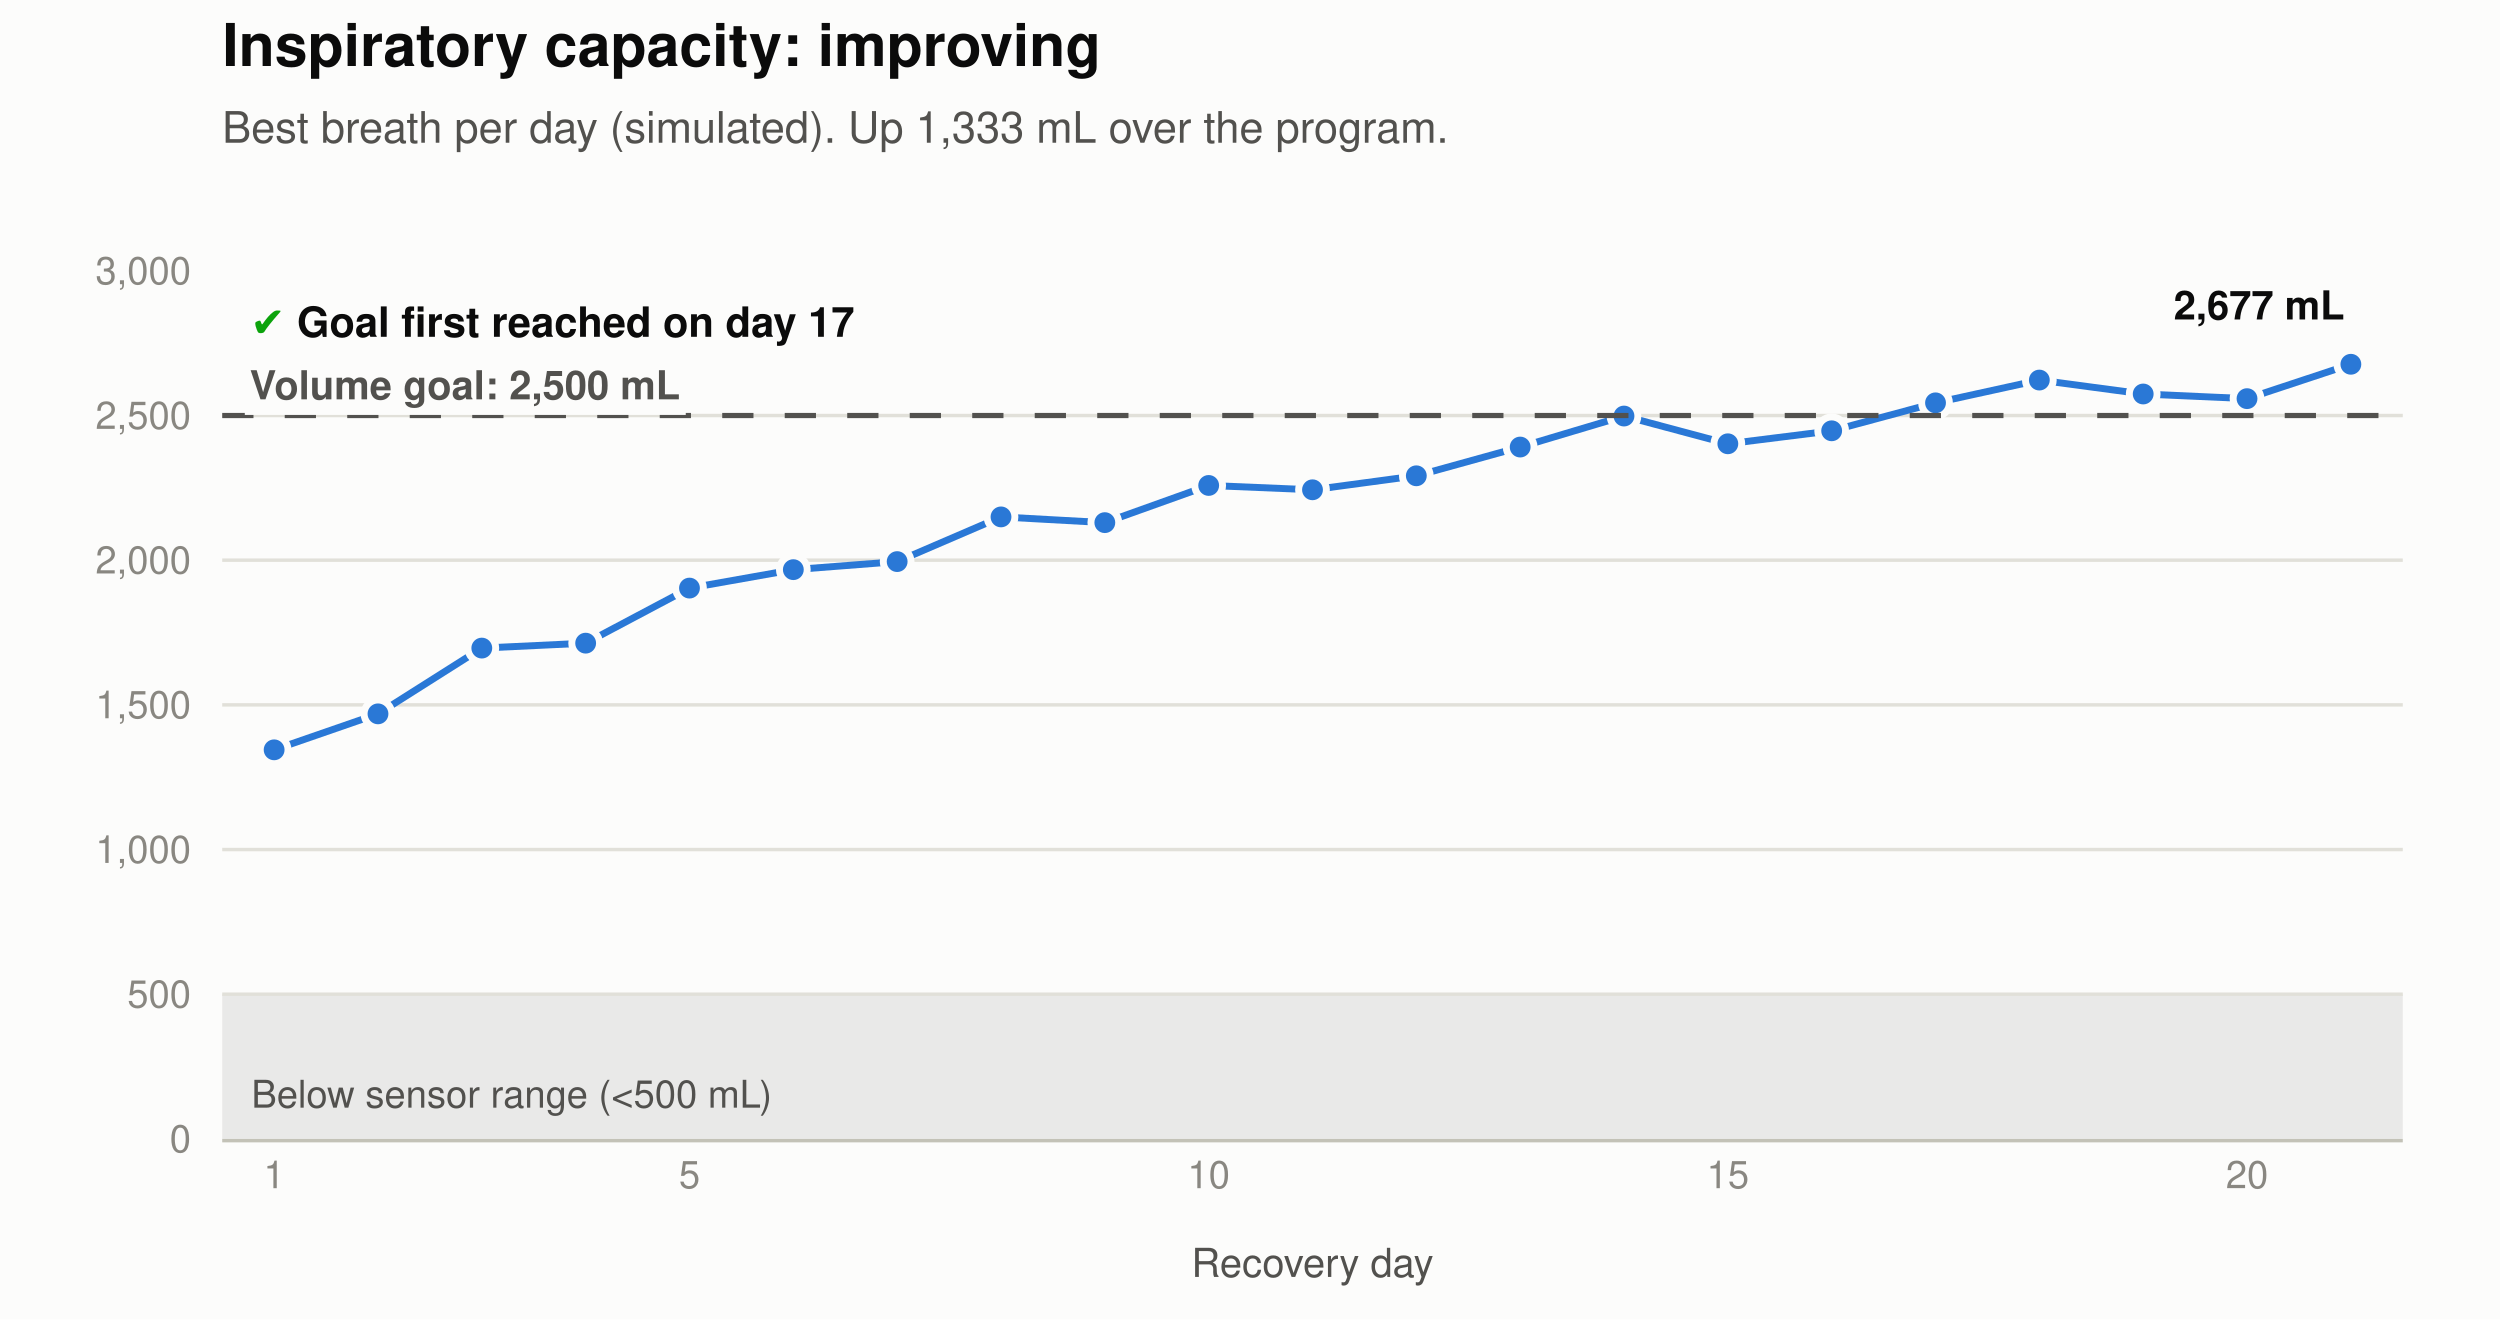
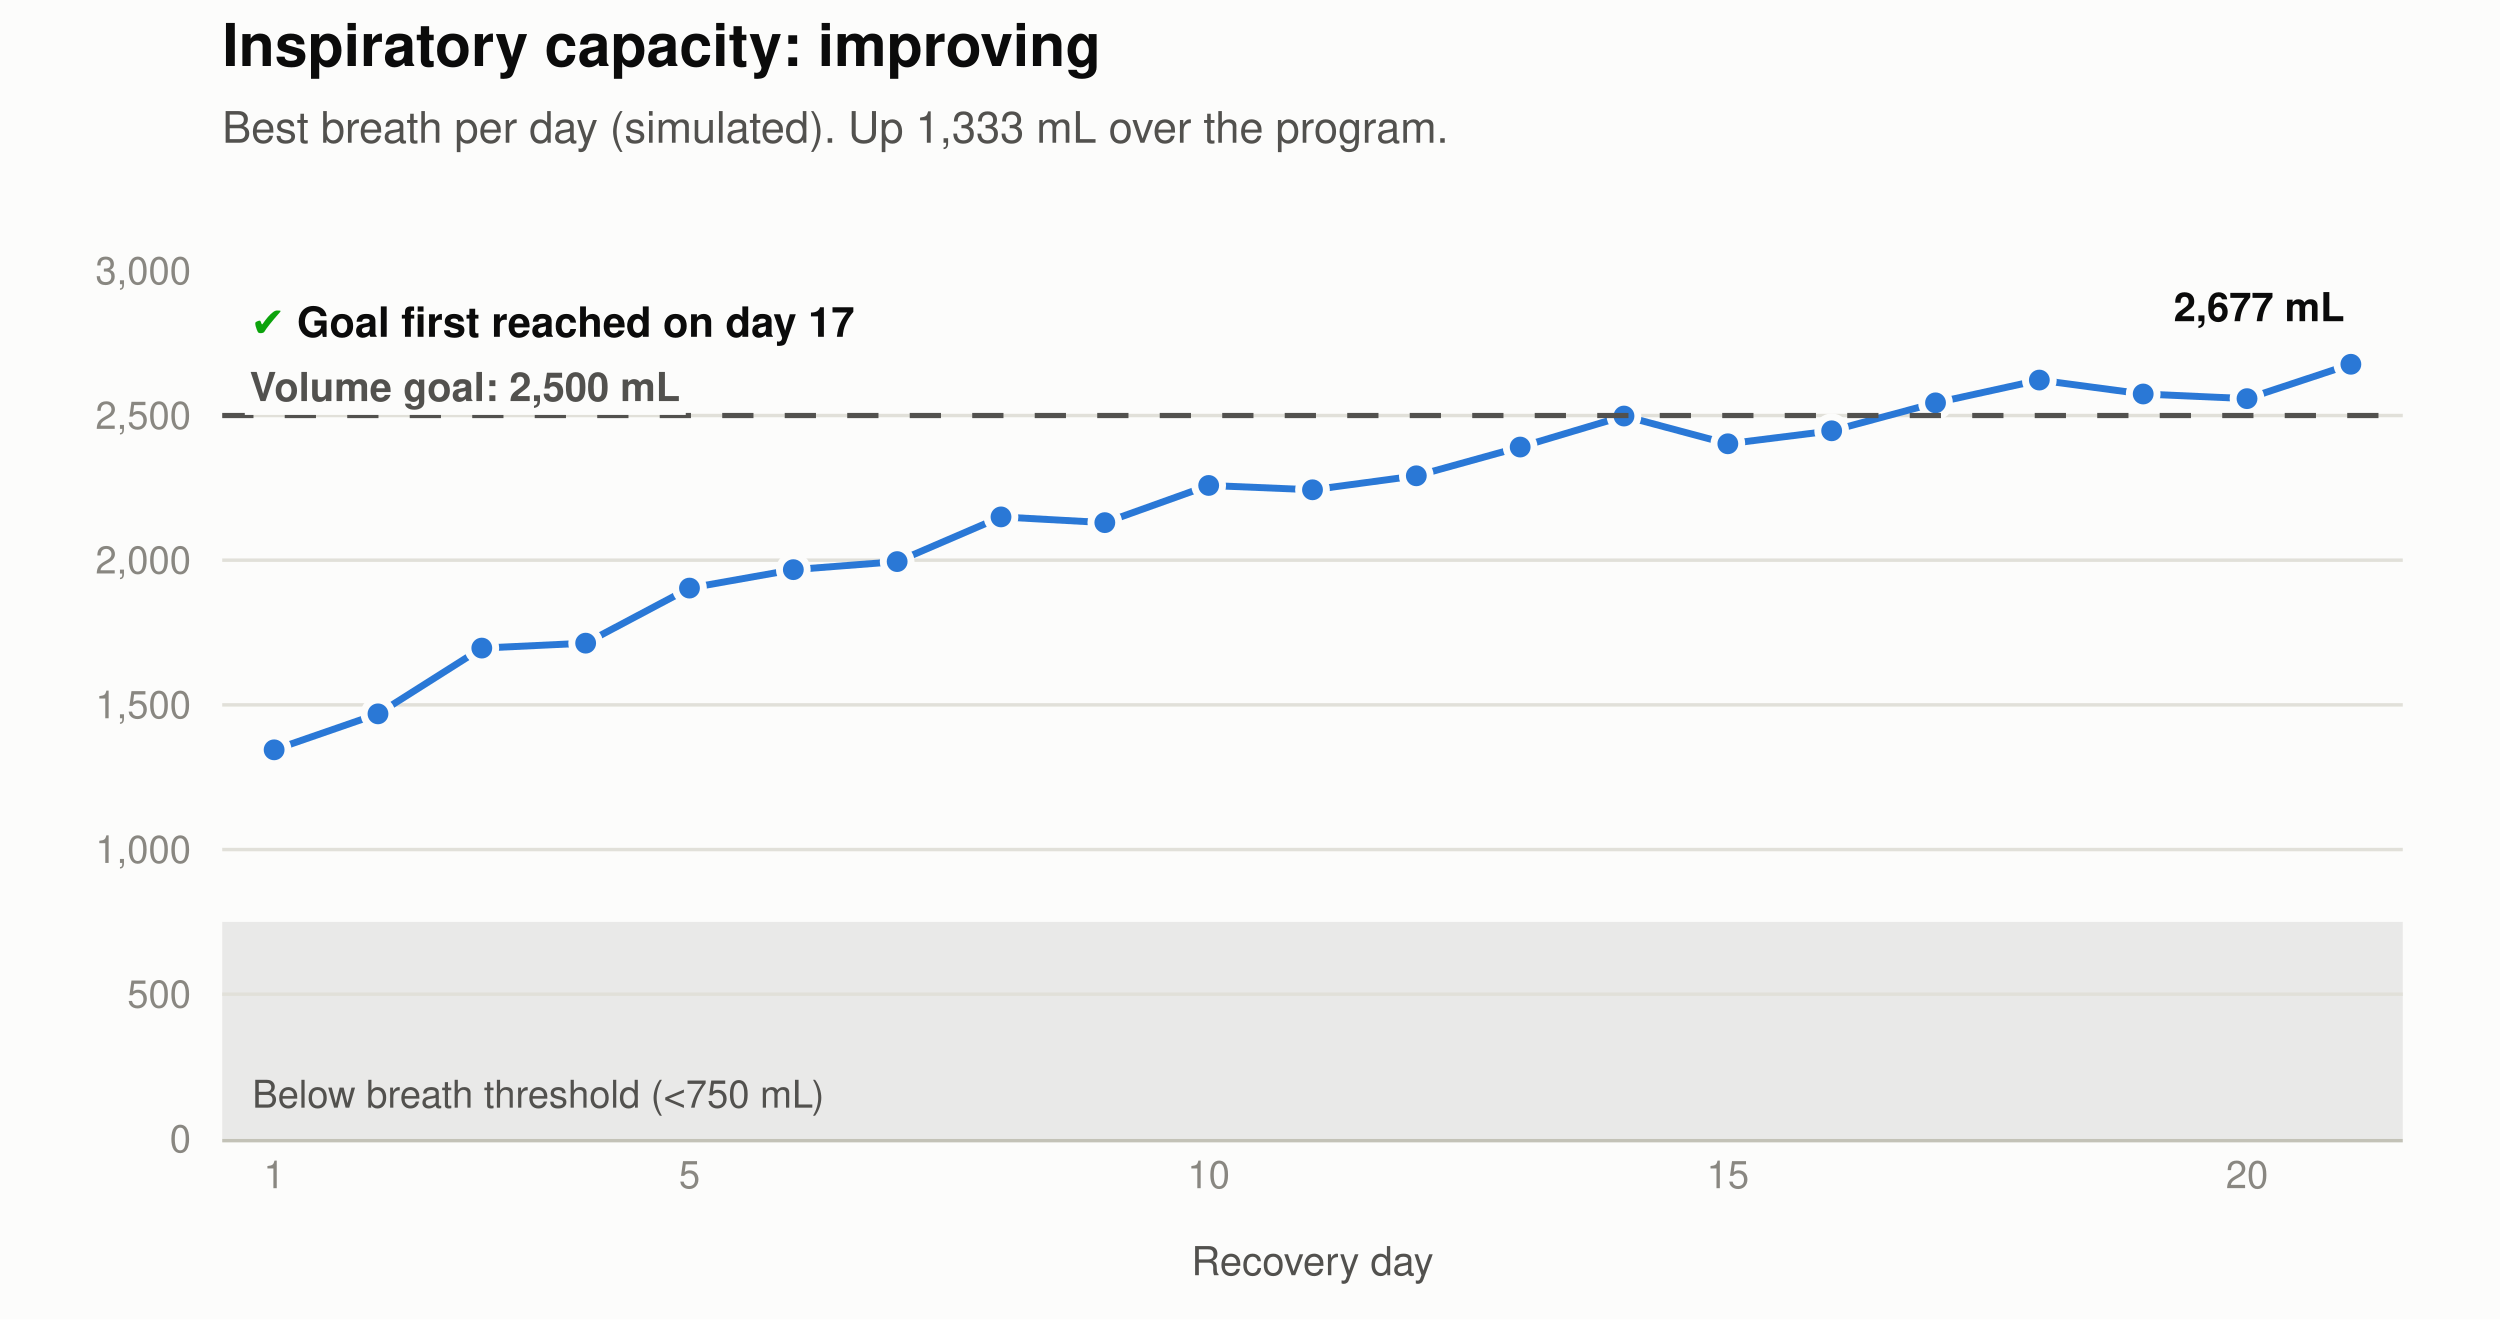
<svg xmlns="http://www.w3.org/2000/svg" class="main-svg" width="720" height="380" style="" viewBox="0 0 720 380">
  <rect x="0" y="0" width="720" height="380" style="fill: rgb(252, 252, 251); fill-opacity: 1;" />
-   <defs id="defs-cd23e9">
+   <defs id="defs-aee92c">
    <g class="clips">
-       <clipPath id="clipcd23e9xyplot" class="plotclip">
+       <clipPath id="clipaee92cxyplot" class="plotclip">
        <rect width="628" height="250" />
      </clipPath>
-       <clipPath class="axesclip" id="clipcd23e9x">
+       <clipPath class="axesclip" id="clipaee92cx">
        <rect x="64" y="0" width="628" height="380" />
      </clipPath>
-       <clipPath class="axesclip" id="clipcd23e9y">
+       <clipPath class="axesclip" id="clipaee92cy">
        <rect x="0" y="78" width="720" height="250" />
      </clipPath>
-       <clipPath class="axesclip" id="clipcd23e9xy">
+       <clipPath class="axesclip" id="clipaee92cxy">
        <rect x="64" y="78" width="628" height="250" />
      </clipPath>
    </g>
    <g class="gradients" />
    <g class="patterns" />
  </defs>
  <g class="bglayer" />
  <g class="layer-below">
    <g class="imagelayer" />
    <g class="shapelayer">
-       <g class="shape-group" data-index="0" clip-path="url(#clipcd23e9y)">
-         <path data-index="0" fill-rule="evenodd" d="M64,328H692V286.33H64Z" style="opacity: 0.16; stroke: rgb(0, 0, 0); stroke-opacity: 0; fill: rgb(137, 135, 129); fill-opacity: 1; stroke-width: 0px;" />
+       <g class="shape-group" data-index="0" clip-path="url(#clipaee92cy)">
+         <path data-index="0" fill-rule="evenodd" d="M64,328H692V265.5H64Z" style="opacity: 0.16; stroke: rgb(0, 0, 0); stroke-opacity: 0; fill: rgb(137, 135, 129); fill-opacity: 1; stroke-width: 0px;" />
      </g>
    </g>
  </g>
  <g class="cartesianlayer">
    <g class="subplot xy">
      <g class="layer-subplot">
        <g class="shapelayer" />
        <g class="imagelayer" />
      </g>
      <g class="minor-gridlayer">
        <g class="x" />
        <g class="y" />
      </g>
      <g class="gridlayer">
        <g class="x" />
        <g class="y">
          <path class="ygrid crisp" transform="translate(0,286.33)" d="M64,0h628" style="stroke: rgb(225, 224, 217); stroke-opacity: 1; stroke-width: 1px;" />
          <path class="ygrid crisp" transform="translate(0,244.67)" d="M64,0h628" style="stroke: rgb(225, 224, 217); stroke-opacity: 1; stroke-width: 1px;" />
          <path class="ygrid crisp" transform="translate(0,203)" d="M64,0h628" style="stroke: rgb(225, 224, 217); stroke-opacity: 1; stroke-width: 1px;" />
          <path class="ygrid crisp" transform="translate(0,161.33)" d="M64,0h628" style="stroke: rgb(225, 224, 217); stroke-opacity: 1; stroke-width: 1px;" />
          <path class="ygrid crisp" transform="translate(0,119.67)" d="M64,0h628" style="stroke: rgb(225, 224, 217); stroke-opacity: 1; stroke-width: 1px;" />
        </g>
      </g>
      <g class="zerolinelayer" />
      <g class="layer-between">
        <g class="shapelayer" />
        <g class="imagelayer" />
      </g>
      <path class="xlines-below" />
      <path class="ylines-below" />
      <g class="overlines-below" />
      <g class="xaxislayer-below" />
      <g class="yaxislayer-below" />
      <g class="overaxes-below" />
      <g class="overplot">
-         <g class="xy" transform="translate(64,78)" clip-path="url(#clipcd23e9xyplot)">
+         <g class="xy" transform="translate(64,78)" clip-path="url(#clipaee92cxyplot)">
          <g class="scatterlayer mlayer">
-             <g class="trace scatter trace9ce6a2" style="stroke-miterlimit: 2; opacity: 1;">
+             <g class="trace scatter trace6801f8" style="stroke-miterlimit: 2; opacity: 1;">
              <g class="fills" />
              <g class="errorbars" />
              <g class="lines">
                <path class="js-line" d="M14.95,137.95L44.86,127.59L74.76,108.65L104.67,107.23L134.57,91.37L164.48,86.06L194.38,83.74L224.29,70.87L254.19,72.52L284.1,61.81L314,63.06L343.9,59.03L373.81,50.75L403.71,41.82L433.62,49.81L463.52,46.07L493.43,38.02L523.33,31.46L553.24,35.47L583.14,36.81L613.05,26.91" style="vector-effect: none; fill: none; stroke: rgb(42, 120, 214); stroke-opacity: 1; stroke-width: 2px; opacity: 1;" />
              </g>
              <g class="points">
                <path class="point" transform="translate(14.95,137.95)" d="M4,0A4,4 0 1,1 0,-4A4,4 0 0,1 4,0Z" style="opacity: 1; stroke-width: 2px; fill: rgb(42, 120, 214); fill-opacity: 1; stroke: rgb(252, 252, 251); stroke-opacity: 1;" />
                <path class="point" transform="translate(44.86,127.59)" d="M4,0A4,4 0 1,1 0,-4A4,4 0 0,1 4,0Z" style="opacity: 1; stroke-width: 2px; fill: rgb(42, 120, 214); fill-opacity: 1; stroke: rgb(252, 252, 251); stroke-opacity: 1;" />
                <path class="point" transform="translate(74.76,108.65)" d="M4,0A4,4 0 1,1 0,-4A4,4 0 0,1 4,0Z" style="opacity: 1; stroke-width: 2px; fill: rgb(42, 120, 214); fill-opacity: 1; stroke: rgb(252, 252, 251); stroke-opacity: 1;" />
                <path class="point" transform="translate(104.67,107.23)" d="M4,0A4,4 0 1,1 0,-4A4,4 0 0,1 4,0Z" style="opacity: 1; stroke-width: 2px; fill: rgb(42, 120, 214); fill-opacity: 1; stroke: rgb(252, 252, 251); stroke-opacity: 1;" />
                <path class="point" transform="translate(134.57,91.37)" d="M4,0A4,4 0 1,1 0,-4A4,4 0 0,1 4,0Z" style="opacity: 1; stroke-width: 2px; fill: rgb(42, 120, 214); fill-opacity: 1; stroke: rgb(252, 252, 251); stroke-opacity: 1;" />
                <path class="point" transform="translate(164.48,86.06)" d="M4,0A4,4 0 1,1 0,-4A4,4 0 0,1 4,0Z" style="opacity: 1; stroke-width: 2px; fill: rgb(42, 120, 214); fill-opacity: 1; stroke: rgb(252, 252, 251); stroke-opacity: 1;" />
                <path class="point" transform="translate(194.38,83.74)" d="M4,0A4,4 0 1,1 0,-4A4,4 0 0,1 4,0Z" style="opacity: 1; stroke-width: 2px; fill: rgb(42, 120, 214); fill-opacity: 1; stroke: rgb(252, 252, 251); stroke-opacity: 1;" />
                <path class="point" transform="translate(224.29,70.87)" d="M4,0A4,4 0 1,1 0,-4A4,4 0 0,1 4,0Z" style="opacity: 1; stroke-width: 2px; fill: rgb(42, 120, 214); fill-opacity: 1; stroke: rgb(252, 252, 251); stroke-opacity: 1;" />
                <path class="point" transform="translate(254.19,72.52)" d="M4,0A4,4 0 1,1 0,-4A4,4 0 0,1 4,0Z" style="opacity: 1; stroke-width: 2px; fill: rgb(42, 120, 214); fill-opacity: 1; stroke: rgb(252, 252, 251); stroke-opacity: 1;" />
                <path class="point" transform="translate(284.1,61.81)" d="M4,0A4,4 0 1,1 0,-4A4,4 0 0,1 4,0Z" style="opacity: 1; stroke-width: 2px; fill: rgb(42, 120, 214); fill-opacity: 1; stroke: rgb(252, 252, 251); stroke-opacity: 1;" />
                <path class="point" transform="translate(314,63.06)" d="M4,0A4,4 0 1,1 0,-4A4,4 0 0,1 4,0Z" style="opacity: 1; stroke-width: 2px; fill: rgb(42, 120, 214); fill-opacity: 1; stroke: rgb(252, 252, 251); stroke-opacity: 1;" />
                <path class="point" transform="translate(343.9,59.03)" d="M4,0A4,4 0 1,1 0,-4A4,4 0 0,1 4,0Z" style="opacity: 1; stroke-width: 2px; fill: rgb(42, 120, 214); fill-opacity: 1; stroke: rgb(252, 252, 251); stroke-opacity: 1;" />
                <path class="point" transform="translate(373.81,50.75)" d="M4,0A4,4 0 1,1 0,-4A4,4 0 0,1 4,0Z" style="opacity: 1; stroke-width: 2px; fill: rgb(42, 120, 214); fill-opacity: 1; stroke: rgb(252, 252, 251); stroke-opacity: 1;" />
                <path class="point" transform="translate(403.71,41.82)" d="M4,0A4,4 0 1,1 0,-4A4,4 0 0,1 4,0Z" style="opacity: 1; stroke-width: 2px; fill: rgb(42, 120, 214); fill-opacity: 1; stroke: rgb(252, 252, 251); stroke-opacity: 1;" />
                <path class="point" transform="translate(433.62,49.81)" d="M4,0A4,4 0 1,1 0,-4A4,4 0 0,1 4,0Z" style="opacity: 1; stroke-width: 2px; fill: rgb(42, 120, 214); fill-opacity: 1; stroke: rgb(252, 252, 251); stroke-opacity: 1;" />
                <path class="point" transform="translate(463.52,46.07)" d="M4,0A4,4 0 1,1 0,-4A4,4 0 0,1 4,0Z" style="opacity: 1; stroke-width: 2px; fill: rgb(42, 120, 214); fill-opacity: 1; stroke: rgb(252, 252, 251); stroke-opacity: 1;" />
                <path class="point" transform="translate(493.43,38.02)" d="M4,0A4,4 0 1,1 0,-4A4,4 0 0,1 4,0Z" style="opacity: 1; stroke-width: 2px; fill: rgb(42, 120, 214); fill-opacity: 1; stroke: rgb(252, 252, 251); stroke-opacity: 1;" />
                <path class="point" transform="translate(523.33,31.46)" d="M4,0A4,4 0 1,1 0,-4A4,4 0 0,1 4,0Z" style="opacity: 1; stroke-width: 2px; fill: rgb(42, 120, 214); fill-opacity: 1; stroke: rgb(252, 252, 251); stroke-opacity: 1;" />
                <path class="point" transform="translate(553.24,35.47)" d="M4,0A4,4 0 1,1 0,-4A4,4 0 0,1 4,0Z" style="opacity: 1; stroke-width: 2px; fill: rgb(42, 120, 214); fill-opacity: 1; stroke: rgb(252, 252, 251); stroke-opacity: 1;" />
                <path class="point" transform="translate(583.14,36.81)" d="M4,0A4,4 0 1,1 0,-4A4,4 0 0,1 4,0Z" style="opacity: 1; stroke-width: 2px; fill: rgb(42, 120, 214); fill-opacity: 1; stroke: rgb(252, 252, 251); stroke-opacity: 1;" />
                <path class="point" transform="translate(613.05,26.91)" d="M4,0A4,4 0 1,1 0,-4A4,4 0 0,1 4,0Z" style="opacity: 1; stroke-width: 2px; fill: rgb(42, 120, 214); fill-opacity: 1; stroke: rgb(252, 252, 251); stroke-opacity: 1;" />
              </g>
              <g class="text" />
            </g>
          </g>
        </g>
      </g>
      <path class="xlines-above crisp" d="M64,328.5H692" style="fill: none; stroke-width: 1px; stroke: rgb(195, 194, 183); stroke-opacity: 1;" />
      <path class="ylines-above crisp" d="M0,0" style="fill: none;" />
      <g class="overlines-above" />
      <g class="xaxislayer-above">
        <g class="xtick">
          <text text-anchor="middle" x="0" y="342.2" transform="translate(78.95,0)" style="font-family: -apple-system, 'Segoe UI', Helvetica, Arial, sans-serif; font-size: 11px; fill: rgb(137, 135, 129); fill-opacity: 1; white-space: pre; opacity: 1;">1</text>
        </g>
        <g class="xtick">
          <text text-anchor="middle" x="0" y="342.2" style="font-family: -apple-system, 'Segoe UI', Helvetica, Arial, sans-serif; font-size: 11px; fill: rgb(137, 135, 129); fill-opacity: 1; white-space: pre; opacity: 1;" transform="translate(198.57,0)">5</text>
        </g>
        <g class="xtick">
          <text text-anchor="middle" x="0" y="342.2" style="font-family: -apple-system, 'Segoe UI', Helvetica, Arial, sans-serif; font-size: 11px; fill: rgb(137, 135, 129); fill-opacity: 1; white-space: pre; opacity: 1;" transform="translate(348.1,0)">10</text>
        </g>
        <g class="xtick">
          <text text-anchor="middle" x="0" y="342.2" style="font-family: -apple-system, 'Segoe UI', Helvetica, Arial, sans-serif; font-size: 11px; fill: rgb(137, 135, 129); fill-opacity: 1; white-space: pre; opacity: 1;" transform="translate(497.62,0)">15</text>
        </g>
        <g class="xtick">
          <text text-anchor="middle" x="0" y="342.2" style="font-family: -apple-system, 'Segoe UI', Helvetica, Arial, sans-serif; font-size: 11px; fill: rgb(137, 135, 129); fill-opacity: 1; white-space: pre; opacity: 1;" transform="translate(647.14,0)">20</text>
        </g>
      </g>
      <g class="yaxislayer-above">
        <g class="ytick">
          <text text-anchor="end" x="63" y="3.85" transform="translate(-8,328)" style="font-family: -apple-system, 'Segoe UI', Helvetica, Arial, sans-serif; font-size: 11px; fill: rgb(137, 135, 129); fill-opacity: 1; white-space: pre; opacity: 1;">0</text>
        </g>
        <g class="ytick">
          <text text-anchor="end" x="63" y="3.85" style="font-family: -apple-system, 'Segoe UI', Helvetica, Arial, sans-serif; font-size: 11px; fill: rgb(137, 135, 129); fill-opacity: 1; white-space: pre; opacity: 1;" transform="translate(-8,286.33)">500</text>
        </g>
        <g class="ytick">
          <text text-anchor="end" x="63" y="3.85" style="font-family: -apple-system, 'Segoe UI', Helvetica, Arial, sans-serif; font-size: 11px; fill: rgb(137, 135, 129); fill-opacity: 1; white-space: pre; opacity: 1;" transform="translate(-8,244.67)">1,000</text>
        </g>
        <g class="ytick">
          <text text-anchor="end" x="63" y="3.85" style="font-family: -apple-system, 'Segoe UI', Helvetica, Arial, sans-serif; font-size: 11px; fill: rgb(137, 135, 129); fill-opacity: 1; white-space: pre; opacity: 1;" transform="translate(-8,203)">1,500</text>
        </g>
        <g class="ytick">
          <text text-anchor="end" x="63" y="3.85" style="font-family: -apple-system, 'Segoe UI', Helvetica, Arial, sans-serif; font-size: 11px; fill: rgb(137, 135, 129); fill-opacity: 1; white-space: pre; opacity: 1;" transform="translate(-8,161.33)">2,000</text>
        </g>
        <g class="ytick">
          <text text-anchor="end" x="63" y="3.85" style="font-family: -apple-system, 'Segoe UI', Helvetica, Arial, sans-serif; font-size: 11px; fill: rgb(137, 135, 129); fill-opacity: 1; white-space: pre; opacity: 1;" transform="translate(-8,119.67)">2,500</text>
        </g>
        <g class="ytick">
          <text text-anchor="end" x="63" y="3.85" style="font-family: -apple-system, 'Segoe UI', Helvetica, Arial, sans-serif; font-size: 11px; fill: rgb(137, 135, 129); fill-opacity: 1; white-space: pre; opacity: 1;" transform="translate(-8,78)">3,000</text>
        </g>
      </g>
      <g class="overaxes-above" />
    </g>
  </g>
  <g class="polarlayer" />
  <g class="smithlayer" />
  <g class="ternarylayer" />
  <g class="geolayer" />
  <g class="funnelarealayer" />
  <g class="pielayer" />
  <g class="iciclelayer" />
  <g class="treemaplayer" />
  <g class="sunburstlayer" />
  <g class="glimages" />
-   <defs id="topdefs-cd23e9">
+   <defs id="topdefs-aee92c">
    <g class="clips" />
  </defs>
  <g class="layer-above">
    <g class="imagelayer" />
    <g class="shapelayer">
-       <g class="shape-group" data-index="1" clip-path="url(#clipcd23e9y)">
+       <g class="shape-group" data-index="1" clip-path="url(#clipaee92cy)">
        <path data-index="1" fill-rule="evenodd" d="M64,119.67L692,119.67" style="opacity: 1; stroke: rgb(82, 81, 78); stroke-opacity: 1; fill: rgb(0, 0, 0); fill-opacity: 0; stroke-dasharray: 9px, 9px; stroke-width: 1.5px;" />
      </g>
    </g>
  </g>
  <g class="infolayer">
    <g class="g-gtitle">
      <text class="gtitle" x="64" y="19" text-anchor="start" dy="0.7em" style="opacity: 1; font-family: -apple-system, 'Segoe UI', Helvetica, Arial, sans-serif; font-size: 17px; fill: rgb(11, 11, 11); fill-opacity: 1; white-space: pre;">
        <tspan class="line" dy="0em" x="64" y="19">
          <tspan style="font-weight:bold">Inspiratory capacity: improving</tspan>
        </tspan>
        <tspan class="line" dy="1.3em" x="64" y="19">
          <tspan style="font-size:12.5px; fill:#52514e">Best breath per day (simulated). Up 1,333 mL over the program.</tspan>
        </tspan>
      </text>
    </g>
    <g class="g-xtitle">
-       <text class="xtitle" x="378" y="367.753" text-anchor="middle" style="opacity: 1; font-family: -apple-system, 'Segoe UI', Helvetica, Arial, sans-serif; font-size: 11.5px; fill: rgb(82, 81, 78); fill-opacity: 1; white-space: pre;">Recovery day</text>
+       <text class="xtitle" x="378" y="367.253" text-anchor="middle" style="opacity: 1; font-family: -apple-system, 'Segoe UI', Helvetica, Arial, sans-serif; font-size: 11.5px; fill: rgb(82, 81, 78); fill-opacity: 1; white-space: pre;">Recovery day</text>
    </g>
    <g class="g-ytitle" />
    <g class="annotation" data-index="0" style="opacity: 1;">
-       <g class="annotation-text-g" transform="rotate(0,147.5,315.5)">
+       <g class="annotation-text-g" transform="rotate(0,155,315.5)">
        <g class="cursor-pointer" transform="translate(70,307)">
-           <rect class="bg" x="0.5" y="0.5" width="154" height="16" style="stroke-width: 1px; stroke: rgb(0, 0, 0); stroke-opacity: 0; fill: rgb(0, 0, 0); fill-opacity: 0;" />
-           <text class="annotation-text" text-anchor="middle" x="77.359" y="12" style="font-family: -apple-system, 'Segoe UI', Helvetica, Arial, sans-serif; font-size: 11px; fill: rgb(82, 81, 78); fill-opacity: 1; white-space: pre;">Below sensor range (&lt;500 mL)</text>
+           <rect class="bg" x="0.5" y="0.5" width="169" height="16" style="stroke-width: 1px; stroke: rgb(0, 0, 0); stroke-opacity: 0; fill: rgb(0, 0, 0); fill-opacity: 0;" />
+           <text class="annotation-text" text-anchor="middle" x="85.016" y="12" style="font-family: -apple-system, 'Segoe UI', Helvetica, Arial, sans-serif; font-size: 11px; fill: rgb(82, 81, 78); fill-opacity: 1; white-space: pre;">Below breath threshold (&lt;750 mL)</text>
        </g>
      </g>
    </g>
    <g class="annotation" data-index="1" style="opacity: 1;">
-       <g class="annotation-text-g" transform="rotate(0,134,110.67)">
-         <g class="cursor-pointer" transform="translate(70,102)">
-           <rect class="bg" x="0.5" y="0.5" width="127" height="17" style="stroke-width: 1px; stroke: rgb(0, 0, 0); stroke-opacity: 0; fill: rgb(252, 252, 251); fill-opacity: 1;" />
-           <text class="annotation-text" text-anchor="middle" x="63.891" y="13" style="font-family: -apple-system, 'Segoe UI', Helvetica, Arial, sans-serif; font-size: 11.5px; fill: rgb(82, 81, 78); fill-opacity: 1; white-space: pre;">
+       <g class="annotation-text-g" transform="rotate(0,134,111.17)">
+         <g class="cursor-pointer" transform="translate(70,103)">
+           <rect class="bg" x="0.5" y="0.5" width="127" height="16" style="stroke-width: 1px; stroke: rgb(0, 0, 0); stroke-opacity: 0; fill: rgb(252, 252, 251); fill-opacity: 1;" />
+           <text class="annotation-text" text-anchor="middle" x="63.891" y="12.5" style="font-family: -apple-system, 'Segoe UI', Helvetica, Arial, sans-serif; font-size: 11.5px; fill: rgb(82, 81, 78); fill-opacity: 1; white-space: pre;">
            <tspan style="font-weight:bold">Volume goal: 2,500 mL</tspan>
          </text>
        </g>
      </g>
    </g>
    <g class="annotation" data-index="2" style="opacity: 1;">
-       <g class="annotation-text-g" transform="rotate(0,650.55,87.91)">
-         <g class="cursor-pointer" transform="translate(624,79)">
-           <rect class="bg" x="0.5" y="0.5" width="52" height="17" style="stroke-width: 1px; stroke: rgb(0, 0, 0); stroke-opacity: 0; fill: rgb(0, 0, 0); fill-opacity: 0;" />
-           <text class="annotation-text" text-anchor="middle" x="26.625" y="13" style="font-family: -apple-system, 'Segoe UI', Helvetica, Arial, sans-serif; font-size: 11.5px; fill: rgb(11, 11, 11); fill-opacity: 1; white-space: pre;">
+       <g class="annotation-text-g" transform="rotate(0,650.55,88.41)">
+         <g class="cursor-pointer" transform="translate(624,80)">
+           <rect class="bg" x="0.5" y="0.5" width="52" height="16" style="stroke-width: 1px; stroke: rgb(0, 0, 0); stroke-opacity: 0; fill: rgb(0, 0, 0); fill-opacity: 0;" />
+           <text class="annotation-text" text-anchor="middle" x="26.625" y="12.5" style="font-family: -apple-system, 'Segoe UI', Helvetica, Arial, sans-serif; font-size: 11.5px; fill: rgb(11, 11, 11); fill-opacity: 1; white-space: pre;">
            <tspan style="font-weight:bold">2,677 mL</tspan>
          </text>
        </g>
      </g>
    </g>
    <g class="annotation" data-index="3" style="opacity: 1;">
      <g class="annotation-text-g" transform="rotate(0,158.98,93)">
        <g class="cursor-pointer" transform="translate(70,84)">
          <rect class="bg" x="0.5" y="0.5" width="177" height="17" style="stroke-width: 1px; stroke: rgb(0, 0, 0); stroke-opacity: 0; fill: rgb(0, 0, 0); fill-opacity: 0;" />
          <text class="annotation-text" text-anchor="middle" x="89.109" y="13" style="font-family: -apple-system, 'Segoe UI', Helvetica, Arial, sans-serif; font-size: 12px; fill: rgb(11, 11, 11); fill-opacity: 1; white-space: pre;">
            <tspan style=" fill:#0ca30c">✔</tspan>
            <tspan style="font-weight:bold">Goal first reached on day 17</tspan>
          </text>
        </g>
      </g>
    </g>
  </g>
</svg>
